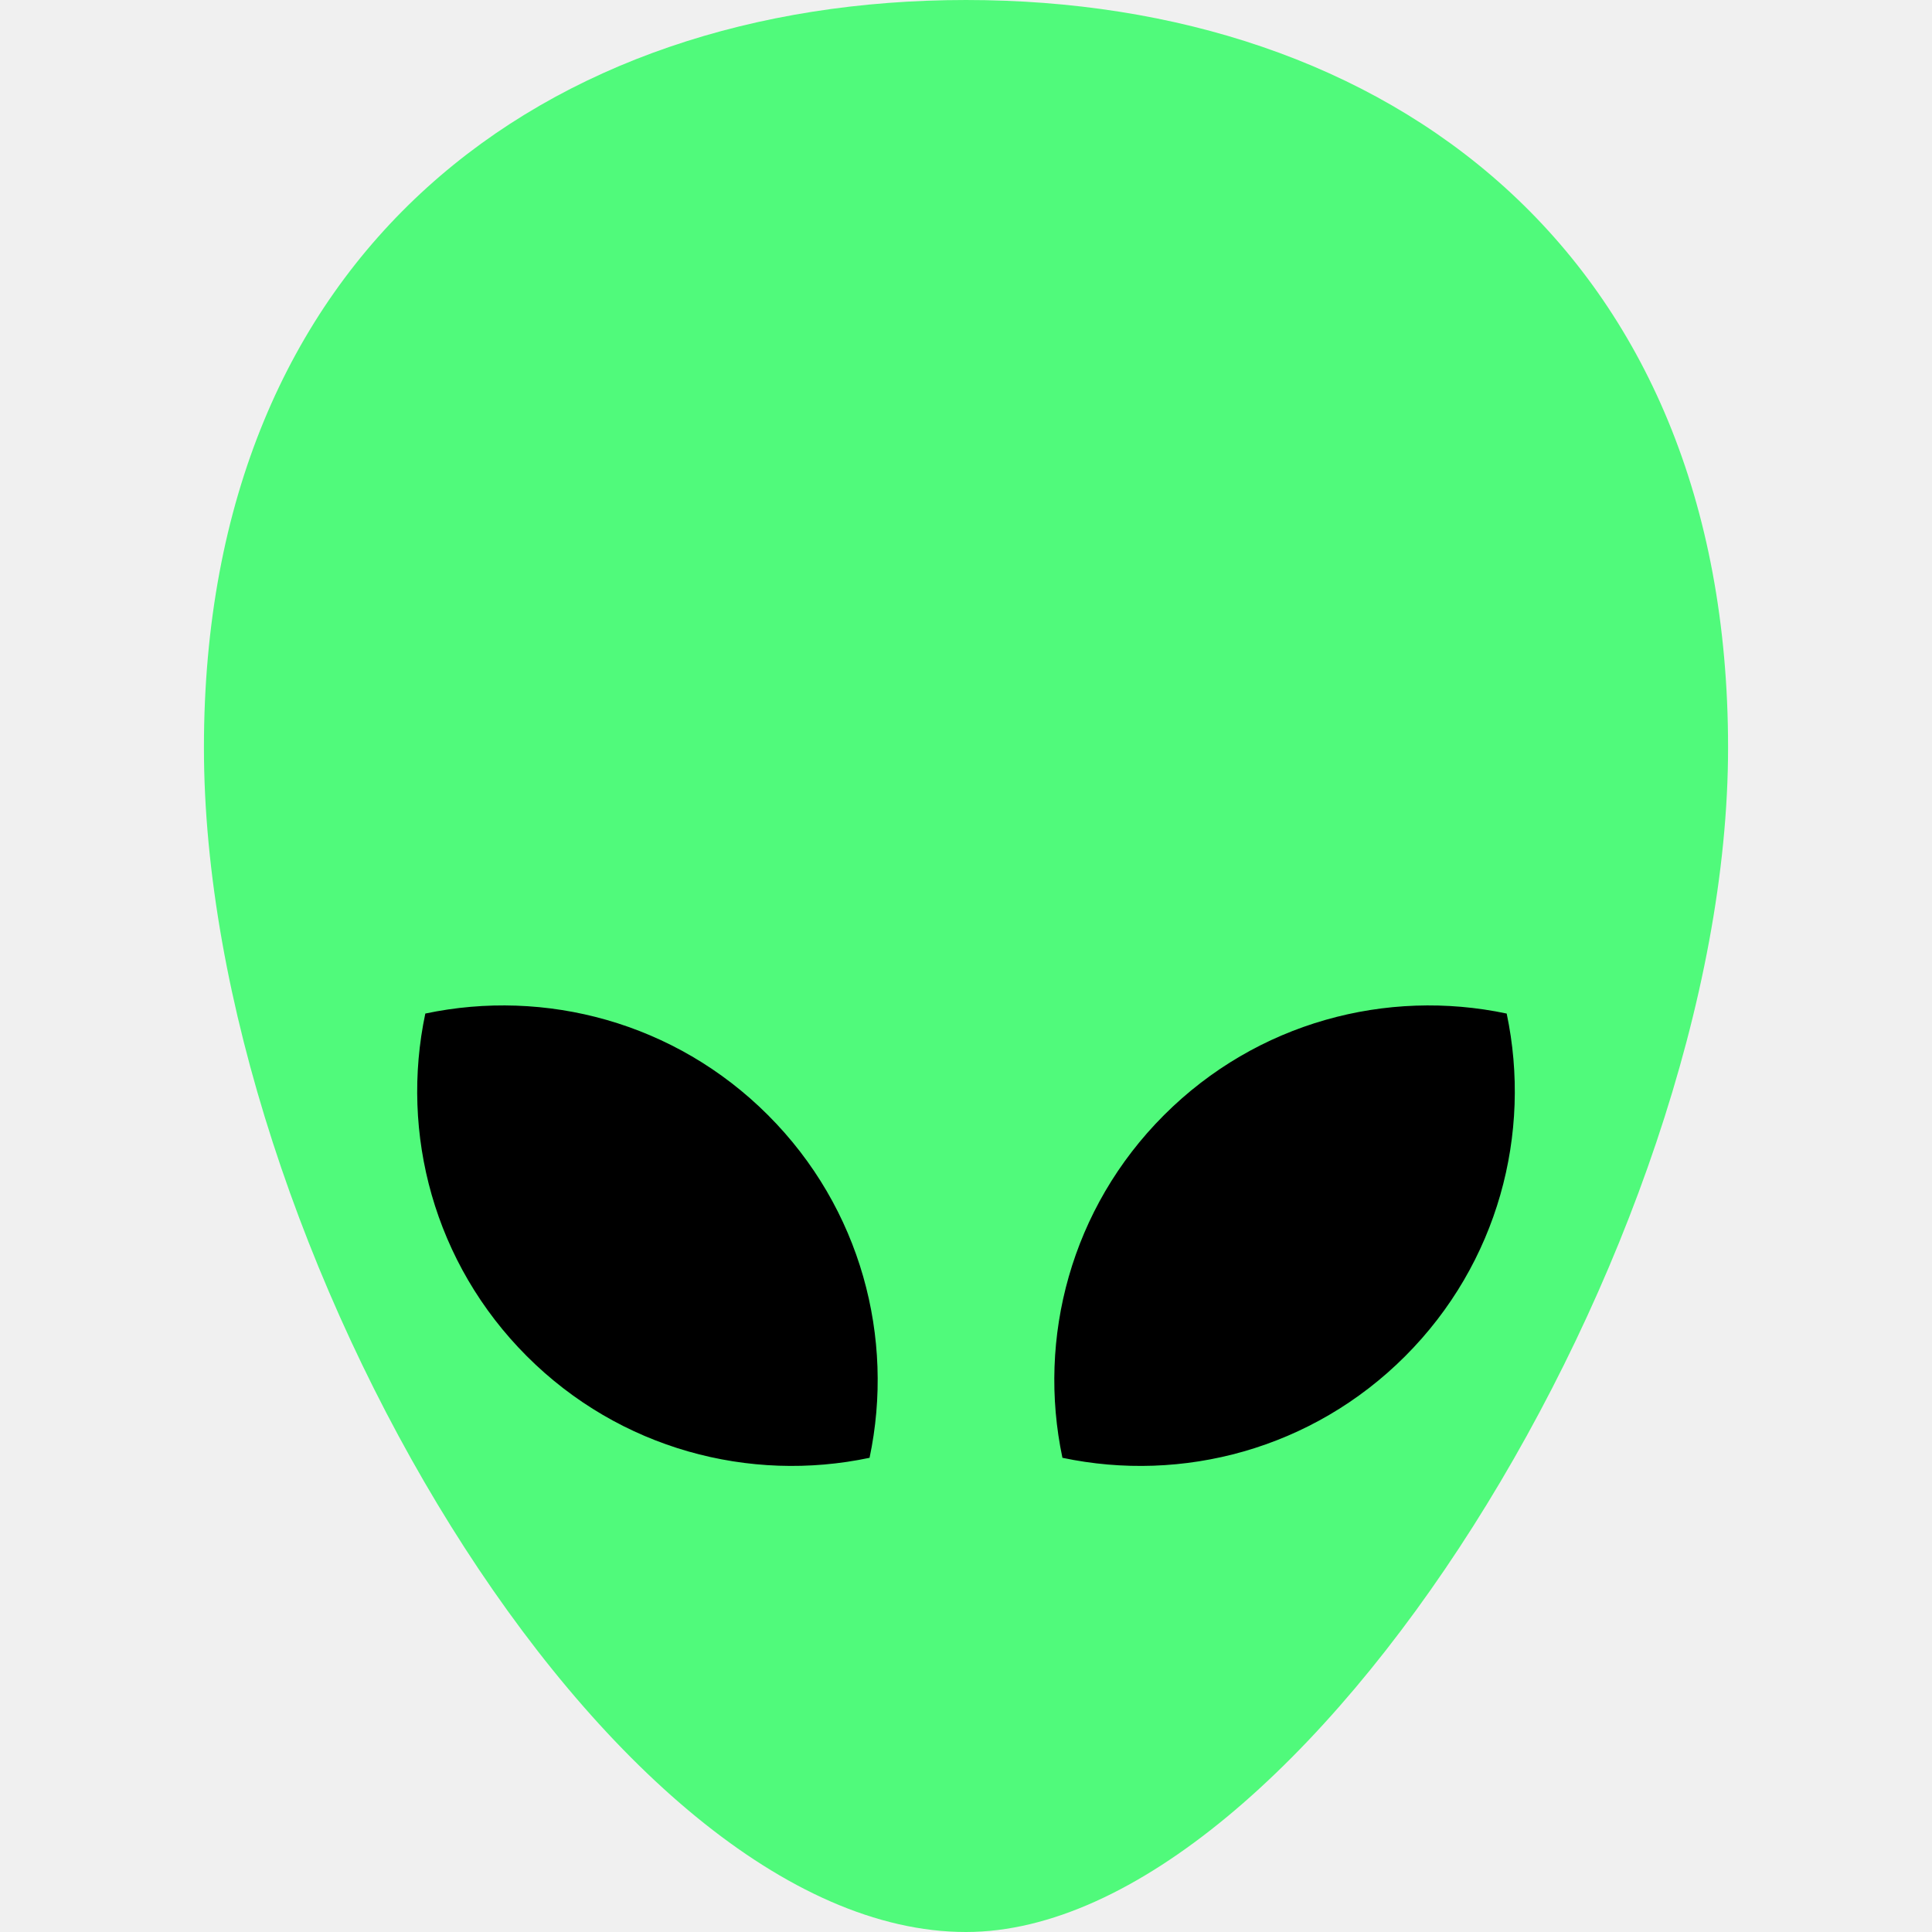
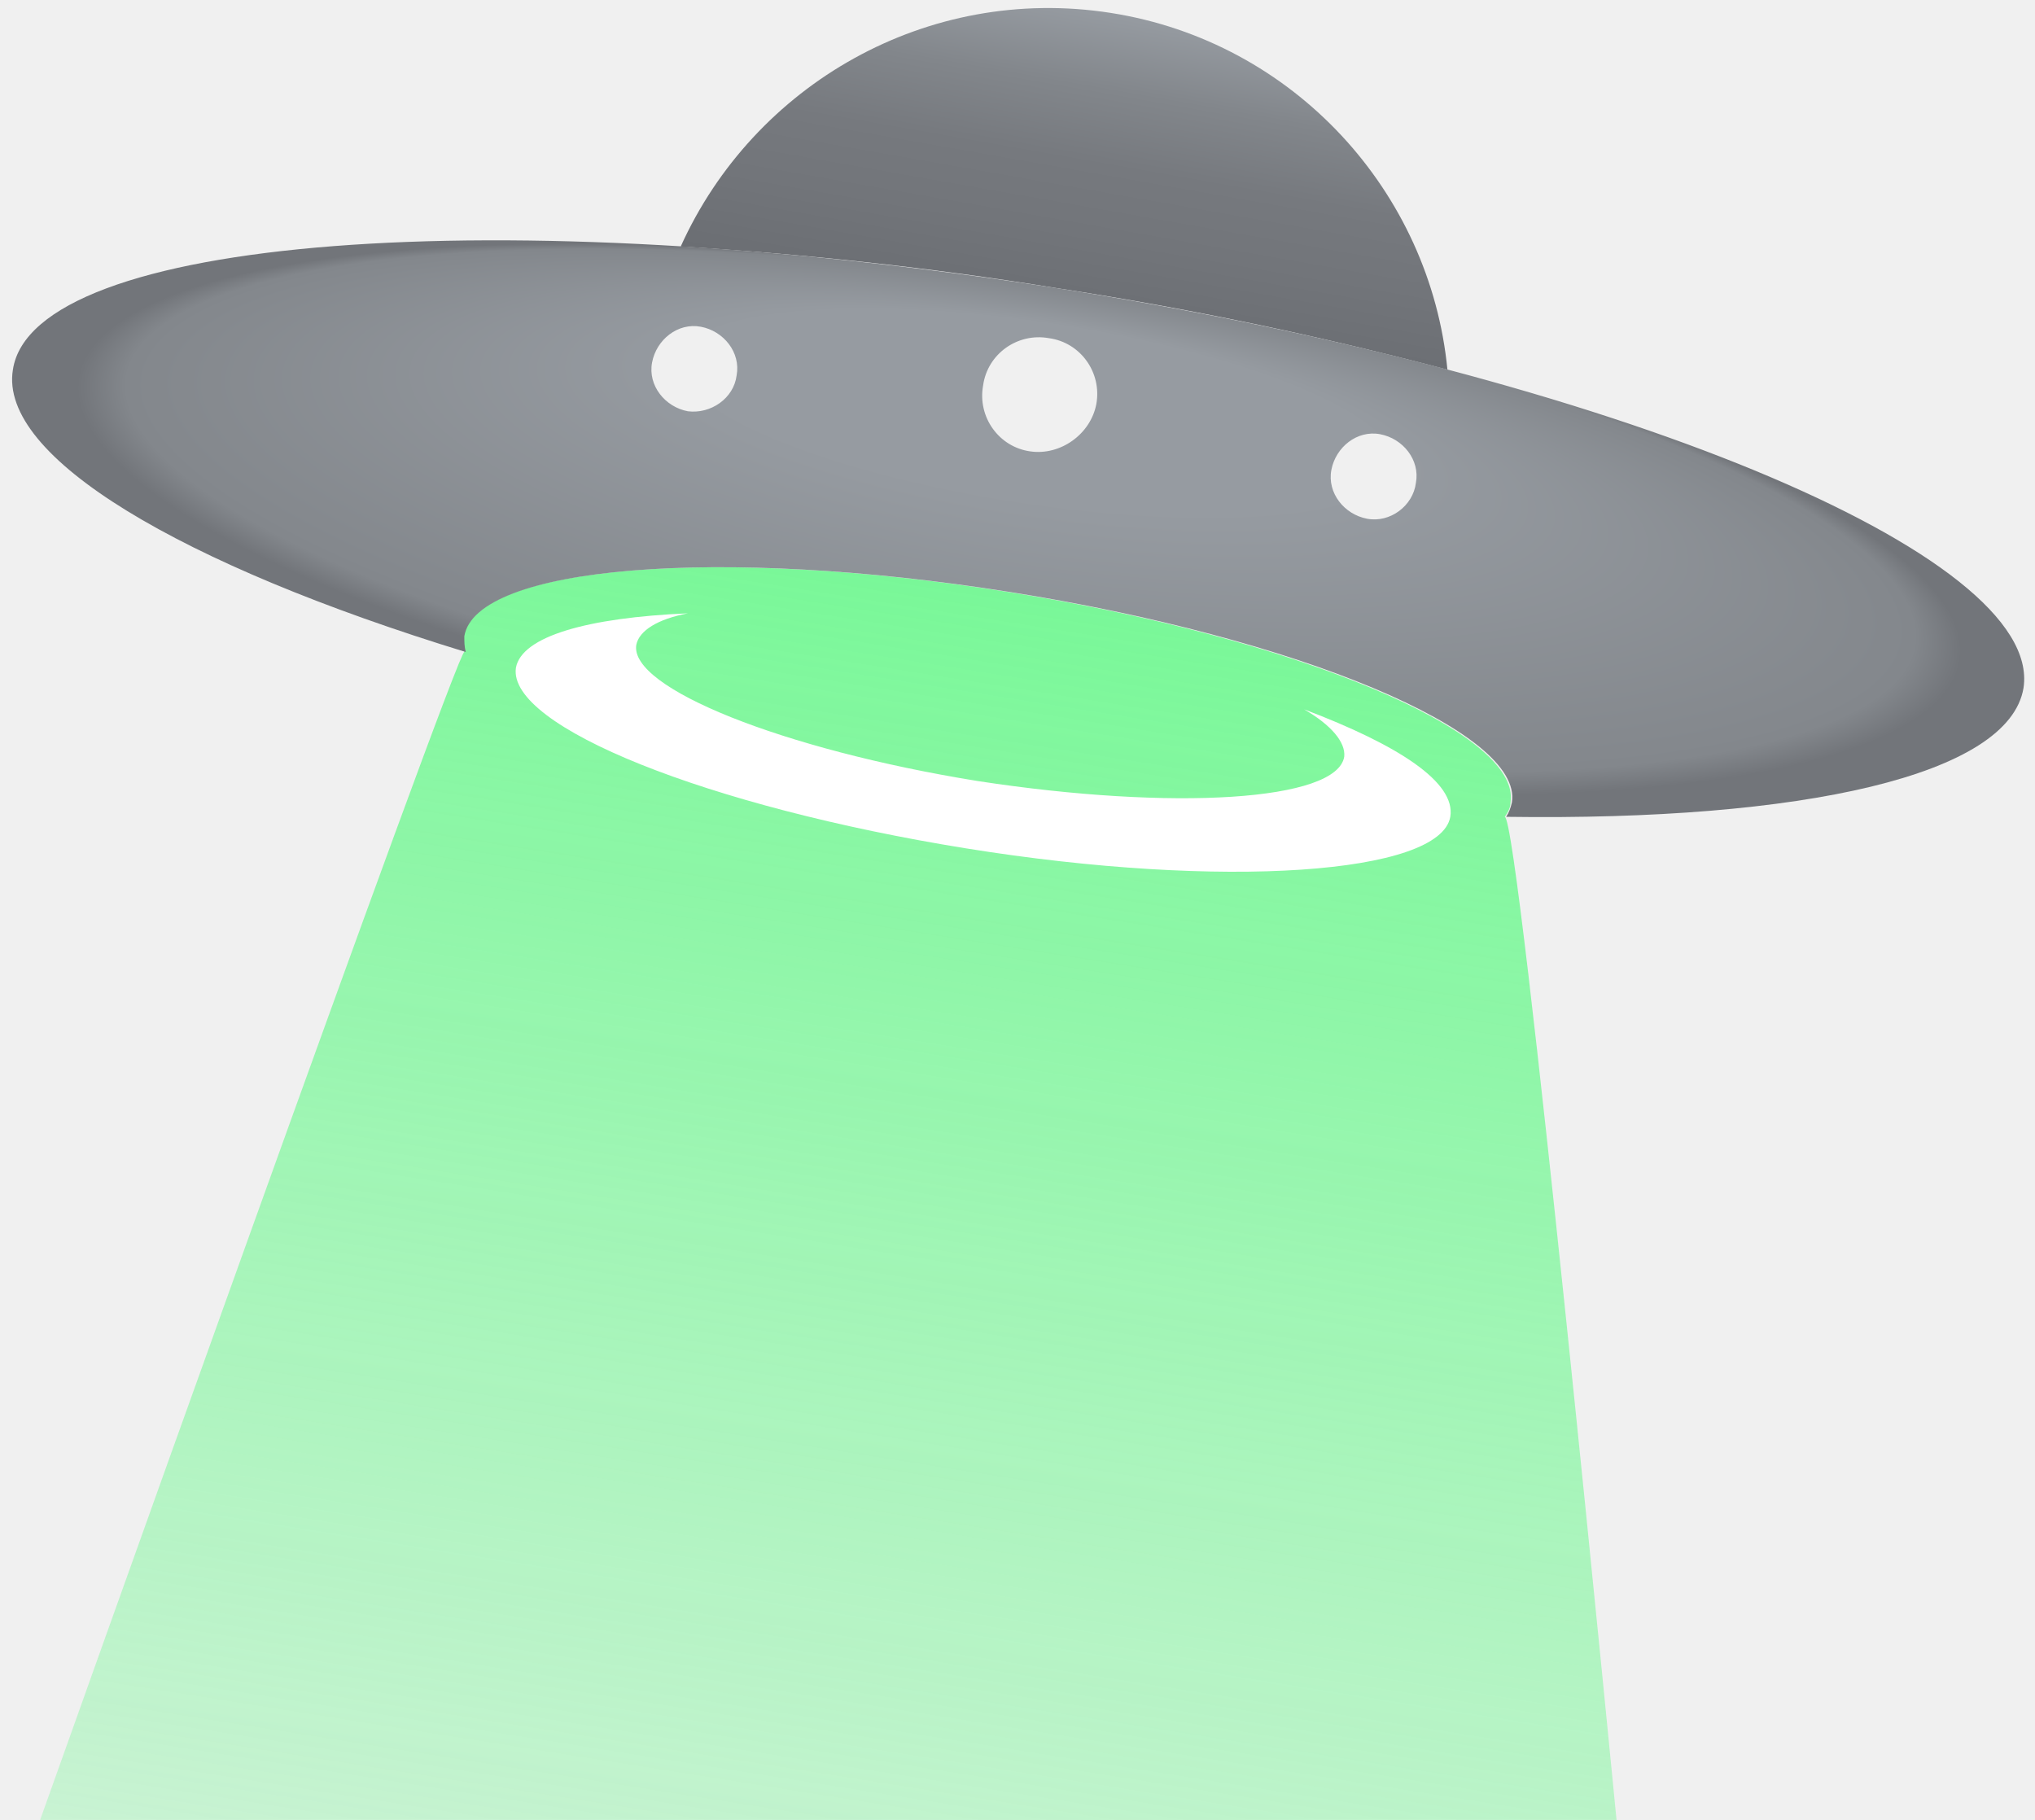
- <svg xmlns="http://www.w3.org/2000/svg" version="1.1" id="Capa_1" x="0px" y="0px" viewBox="0 0 612.001 612.001" style="enable-background:new 0 0 612.001 612.001;" xml:space="preserve" width="512px" height="512px" class="">
-   <defs id="defs11" />
-   <g id="g3826" transform="translate(-516.408,-163.8898)">
-     <circle transform="scale(1,-1)" style="stroke-width:1.195" r="178.709" cy="-501.556" cx="822.408" id="circle3814" />
-     <g id="g3820" transform="translate(516.408,163.8903)">
-       <g id="g3818">
-         <path id="path3816" data-old_color="#121212" class="active-path" data-original="#121212" d="M 64.601,236.822 C 64.601,394.256 192.786,612 306.001,612 412.582,612 547.4,394.256 547.4,236.822 547.4,79.388 439.322,0 306,0 172.678,0 64.601,79.388 64.601,236.822 Z m 304.12,116.415 c 29.475,-29.475 70.598,-40.195 108.552,-32.173 8.021,37.954 -2.698,79.077 -32.173,108.552 -29.475,29.475 -70.598,40.195 -108.552,32.173 -8.022,-37.955 2.698,-79.078 32.173,-108.552 z M 134.727,321.063 c 37.954,-8.021 79.077,2.698 108.552,32.173 29.475,29.475 40.195,70.598 32.173,108.552 -37.954,8.021 -79.077,-2.698 -108.552,-32.173 -29.475,-29.476 -40.194,-70.598 -32.173,-108.552 z" style="fill:#50fa7b" />
-       </g>
-     </g>
-   </g>
+ <svg xmlns="http://www.w3.org/2000/svg" width="142" height="127" viewBox="0 0 142 127">
+   <path fill="url(#a)" d="M105 57c.2-.3.4-.6.4-1 .8-4.9-15-11.5-35.1-14.7s-37.2-1.8-38 3.1c-.1.4 0 .7.1 1.1-.5-.2-29.6 81.5-29.6 81.5h110s-6.8-70-7.8-70z" />
+   <path fill="#ffffff" d="M91 49.5c1.9 1.1 2.9 2.3 2.8 3.3-.5 3.1-11.9 3.8-25.6 1.7-13.6-2.2-24.3-6.5-23.8-9.5.2-1 1.5-1.8 3.6-2.2-7 .3-11.6 1.6-12 3.8-.6 4.1 13.4 9.7 31.4 12.6 18 2.9 33.1 1.8 33.8-2.2.4-2.4-3.6-5-10.2-7.5z" />
+   <path fill="url(#b)" d="M73.7 20.1c9.8 1.5 19 3.5 27.3 5.7-1.2-12.4-10.7-22.9-23.5-24.9s-24.9 5-30 16.3c8.2.5 17 1.4 26.2 2.9z" />
+   <path fill="url(#c)" d="M73.7 20.1c-38.8-6.1-71.4-3.6-72.8 5.7-1 6.1 11.7 13.6 31.6 19.7-.1-.4-.1-.7-.1-1.1.8-4.9 17.8-6.3 38-3.1s35.9 9.8 35.1 14.7c-.1.4-.2.7-.4 1 20.7.3 35.1-2.9 36.1-9 1.4-9.3-28.8-21.8-67.5-27.9zm-25.7 8.6c-1.6-.3-2.8-1.8-2.5-3.4.3-1.6 1.8-2.8 3.4-2.5 1.6.3 2.8 1.8 2.5 3.4-.2 1.6-1.8 2.7-3.4 2.5zm23.9 2.8c-2.2-.3-3.7-2.4-3.3-4.6.3-2.2 2.4-3.7 4.6-3.3 2.2.3 3.7 2.4 3.3 4.6-.4 2.1-2.5 3.6-4.6 3.3zm23.5 4.7c-1.6-.3-2.8-1.8-2.5-3.4.3-1.6 1.8-2.8 3.4-2.5 1.6.3 2.8 1.8 2.5 3.4-.2 1.6-1.8 2.8-3.4 2.5z" />
+   <linearGradient id="a" gradientUnits="userSpaceOnUse" x1="71.305" y1="41.487" x2="56.415" y2="135.498">
+     <stop offset="0" stop-color="#52FA7B" stop-opacity=".75" />
+     <stop offset="1" stop-color="#52FA7B" stop-opacity=".25" />
+   </linearGradient>
+   <linearGradient id="b" gradientUnits="userSpaceOnUse" x1="77.87" y1=".956" x2="74.181" y2="21.874">
+     <stop offset="0" stop-color="#969BA1" />
+     <stop offset=".254" stop-color="#82868B" />
+     <stop offset=".5" stop-color="#76797E" />
+     <stop offset=".726" stop-color="#72757A" />
+     <stop offset="1" stop-color="#6B6E73" />
+   </linearGradient>
+   <radialGradient id="c" cx="71" cy="36.883" r="69.985" fx="71.211" fy="-13.911" gradientTransform="matrix(.989 .148 -.037 .249 2.155 17.202)" gradientUnits="userSpaceOnUse">
+     <stop offset=".347" stop-color="#969BA1" />
+     <stop offset=".901" stop-color="#83878C" />
+     <stop offset=".949" stop-color="#72757A" />
+   </radialGradient>
</svg>
